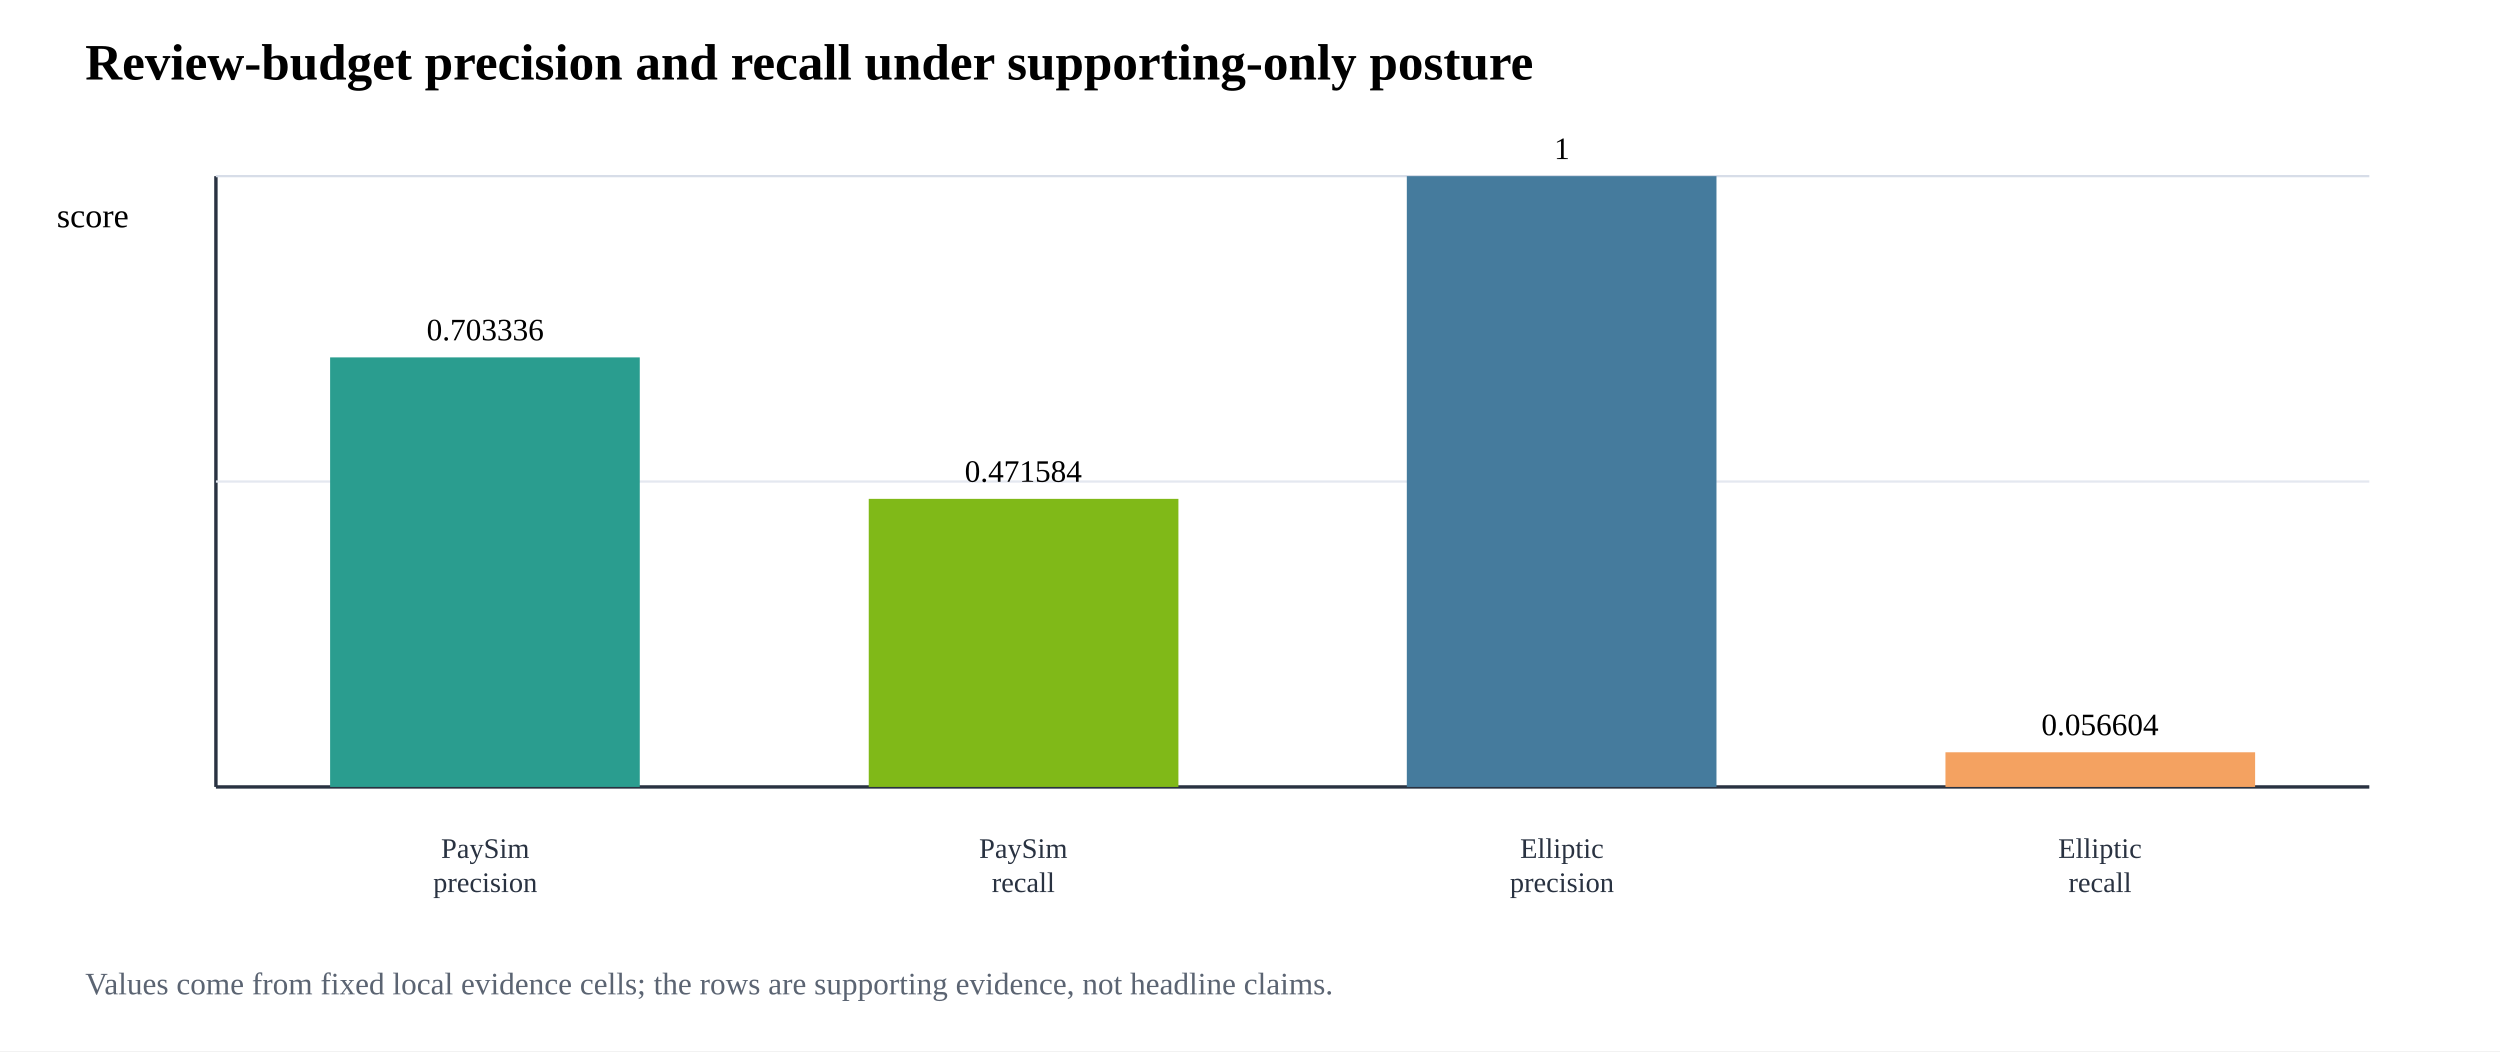
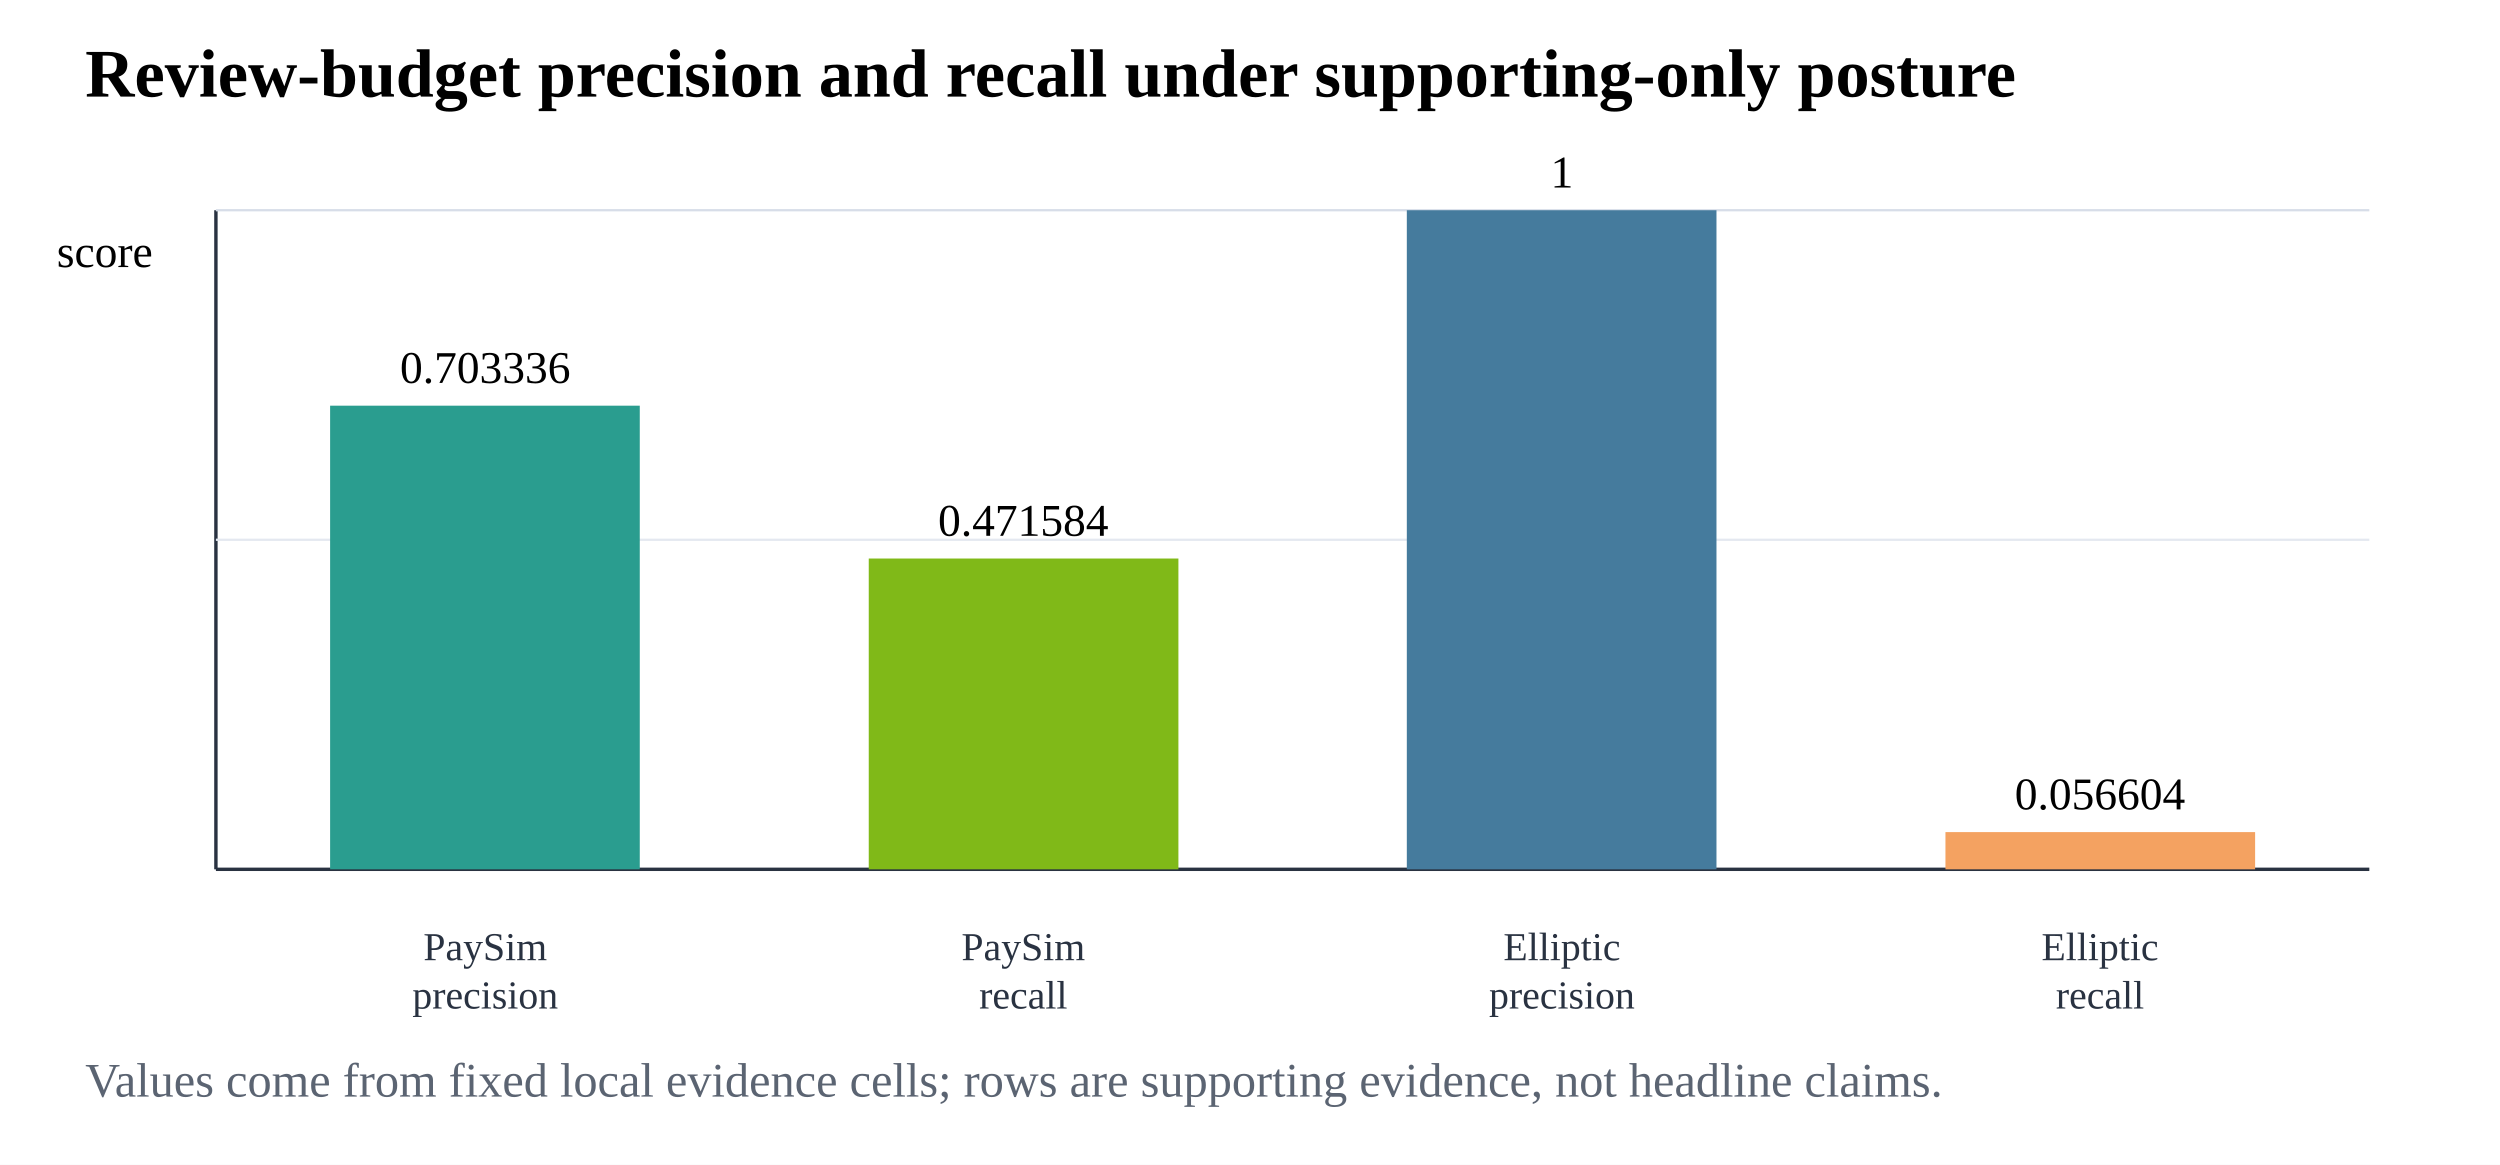
- <svg xmlns="http://www.w3.org/2000/svg" width="880" height="370" viewBox="0 0 880 370" role="img">
+ <svg xmlns="http://www.w3.org/2000/svg" width="880" height="410" viewBox="0 0 880 410" role="img">
  <rect width="100%" height="100%" fill="#ffffff" />
-   <text x="30" y="28" font-size="18" font-weight="700">Review-budget precision and recall under supporting-only posture</text>
-   <line x1="76" y1="277" x2="834" y2="277" stroke="#293241" stroke-width="1.2" />
-   <line x1="76" y1="62" x2="76" y2="277" stroke="#293241" stroke-width="1.2" />
-   <text x="20" y="80" font-size="12">score</text>
-   <line x1="76" y1="62" x2="834" y2="62" stroke="#d7dde8" stroke-width="0.8" />
-   <line x1="76" y1="169.5" x2="834" y2="169.5" stroke="#e4e8f0" stroke-width="0.8" />
-   <rect x="116.2" y="125.8" width="109" height="151.2" fill="#2a9d8f" />
-   <text x="170.8" y="119.8" text-anchor="middle" font-size="11">0.703336</text>
-   <text x="170.8" y="302.0" text-anchor="middle" font-size="10" fill="#293241">PaySim</text>
-   <text x="170.8" y="314.0" text-anchor="middle" font-size="10" fill="#293241">precision</text>
-   <rect x="305.8" y="175.6" width="109" height="101.4" fill="#80b918" />
-   <text x="360.2" y="169.6" text-anchor="middle" font-size="11">0.471584</text>
-   <text x="360.2" y="302.0" text-anchor="middle" font-size="10" fill="#293241">PaySim</text>
-   <text x="360.2" y="314.0" text-anchor="middle" font-size="10" fill="#293241">recall</text>
-   <rect x="495.2" y="62.0" width="109" height="215.0" fill="#457b9d" />
-   <text x="549.8" y="56.0" text-anchor="middle" font-size="11">1</text>
-   <text x="549.8" y="302.0" text-anchor="middle" font-size="10" fill="#293241">Elliptic</text>
-   <text x="549.8" y="314.0" text-anchor="middle" font-size="10" fill="#293241">precision</text>
-   <rect x="684.8" y="264.8" width="109" height="12.2" fill="#f4a261" />
-   <text x="739.2" y="258.8" text-anchor="middle" font-size="11">0.056604</text>
-   <text x="739.2" y="302.0" text-anchor="middle" font-size="10" fill="#293241">Elliptic</text>
-   <text x="739.2" y="314.0" text-anchor="middle" font-size="10" fill="#293241">recall</text>
-   <text x="30" y="350" font-size="11" fill="#5b6472">Values come from fixed local evidence cells; the rows are supporting evidence, not headline claims.</text>
+   <text x="30" y="34" font-size="24" font-weight="700">Review-budget precision and recall under supporting-only posture</text>
+   <line x1="76" y1="306" x2="834" y2="306" stroke="#293241" stroke-width="1.2" />
+   <line x1="76" y1="74" x2="76" y2="306" stroke="#293241" stroke-width="1.2" />
+   <text x="20" y="94" font-size="16">score</text>
+   <line x1="76" y1="74" x2="834" y2="74" stroke="#d7dde8" stroke-width="0.8" />
+   <line x1="76" y1="190.0" x2="834" y2="190.0" stroke="#e4e8f0" stroke-width="0.8" />
+   <rect x="116.2" y="142.8" width="109" height="163.2" fill="#2a9d8f" />
+   <text x="170.8" y="134.8" text-anchor="middle" font-size="16">0.703336</text>
+   <text x="170.8" y="338.0" text-anchor="middle" font-size="14" fill="#293241">PaySim</text>
+   <text x="170.8" y="355.0" text-anchor="middle" font-size="14" fill="#293241">precision</text>
+   <rect x="305.8" y="196.6" width="109" height="109.4" fill="#80b918" />
+   <text x="360.2" y="188.6" text-anchor="middle" font-size="16">0.471584</text>
+   <text x="360.2" y="338.0" text-anchor="middle" font-size="14" fill="#293241">PaySim</text>
+   <text x="360.2" y="355.0" text-anchor="middle" font-size="14" fill="#293241">recall</text>
+   <rect x="495.2" y="74.0" width="109" height="232.0" fill="#457b9d" />
+   <text x="549.8" y="66.0" text-anchor="middle" font-size="16">1</text>
+   <text x="549.8" y="338.0" text-anchor="middle" font-size="14" fill="#293241">Elliptic</text>
+   <text x="549.8" y="355.0" text-anchor="middle" font-size="14" fill="#293241">precision</text>
+   <rect x="684.8" y="292.9" width="109" height="13.1" fill="#f4a261" />
+   <text x="739.2" y="284.9" text-anchor="middle" font-size="16">0.056604</text>
+   <text x="739.2" y="338.0" text-anchor="middle" font-size="14" fill="#293241">Elliptic</text>
+   <text x="739.2" y="355.0" text-anchor="middle" font-size="14" fill="#293241">recall</text>
+   <text x="30" y="386" font-size="17" fill="#5b6472">Values come from fixed local evidence cells; rows are supporting evidence, not headline claims.</text>
</svg>
